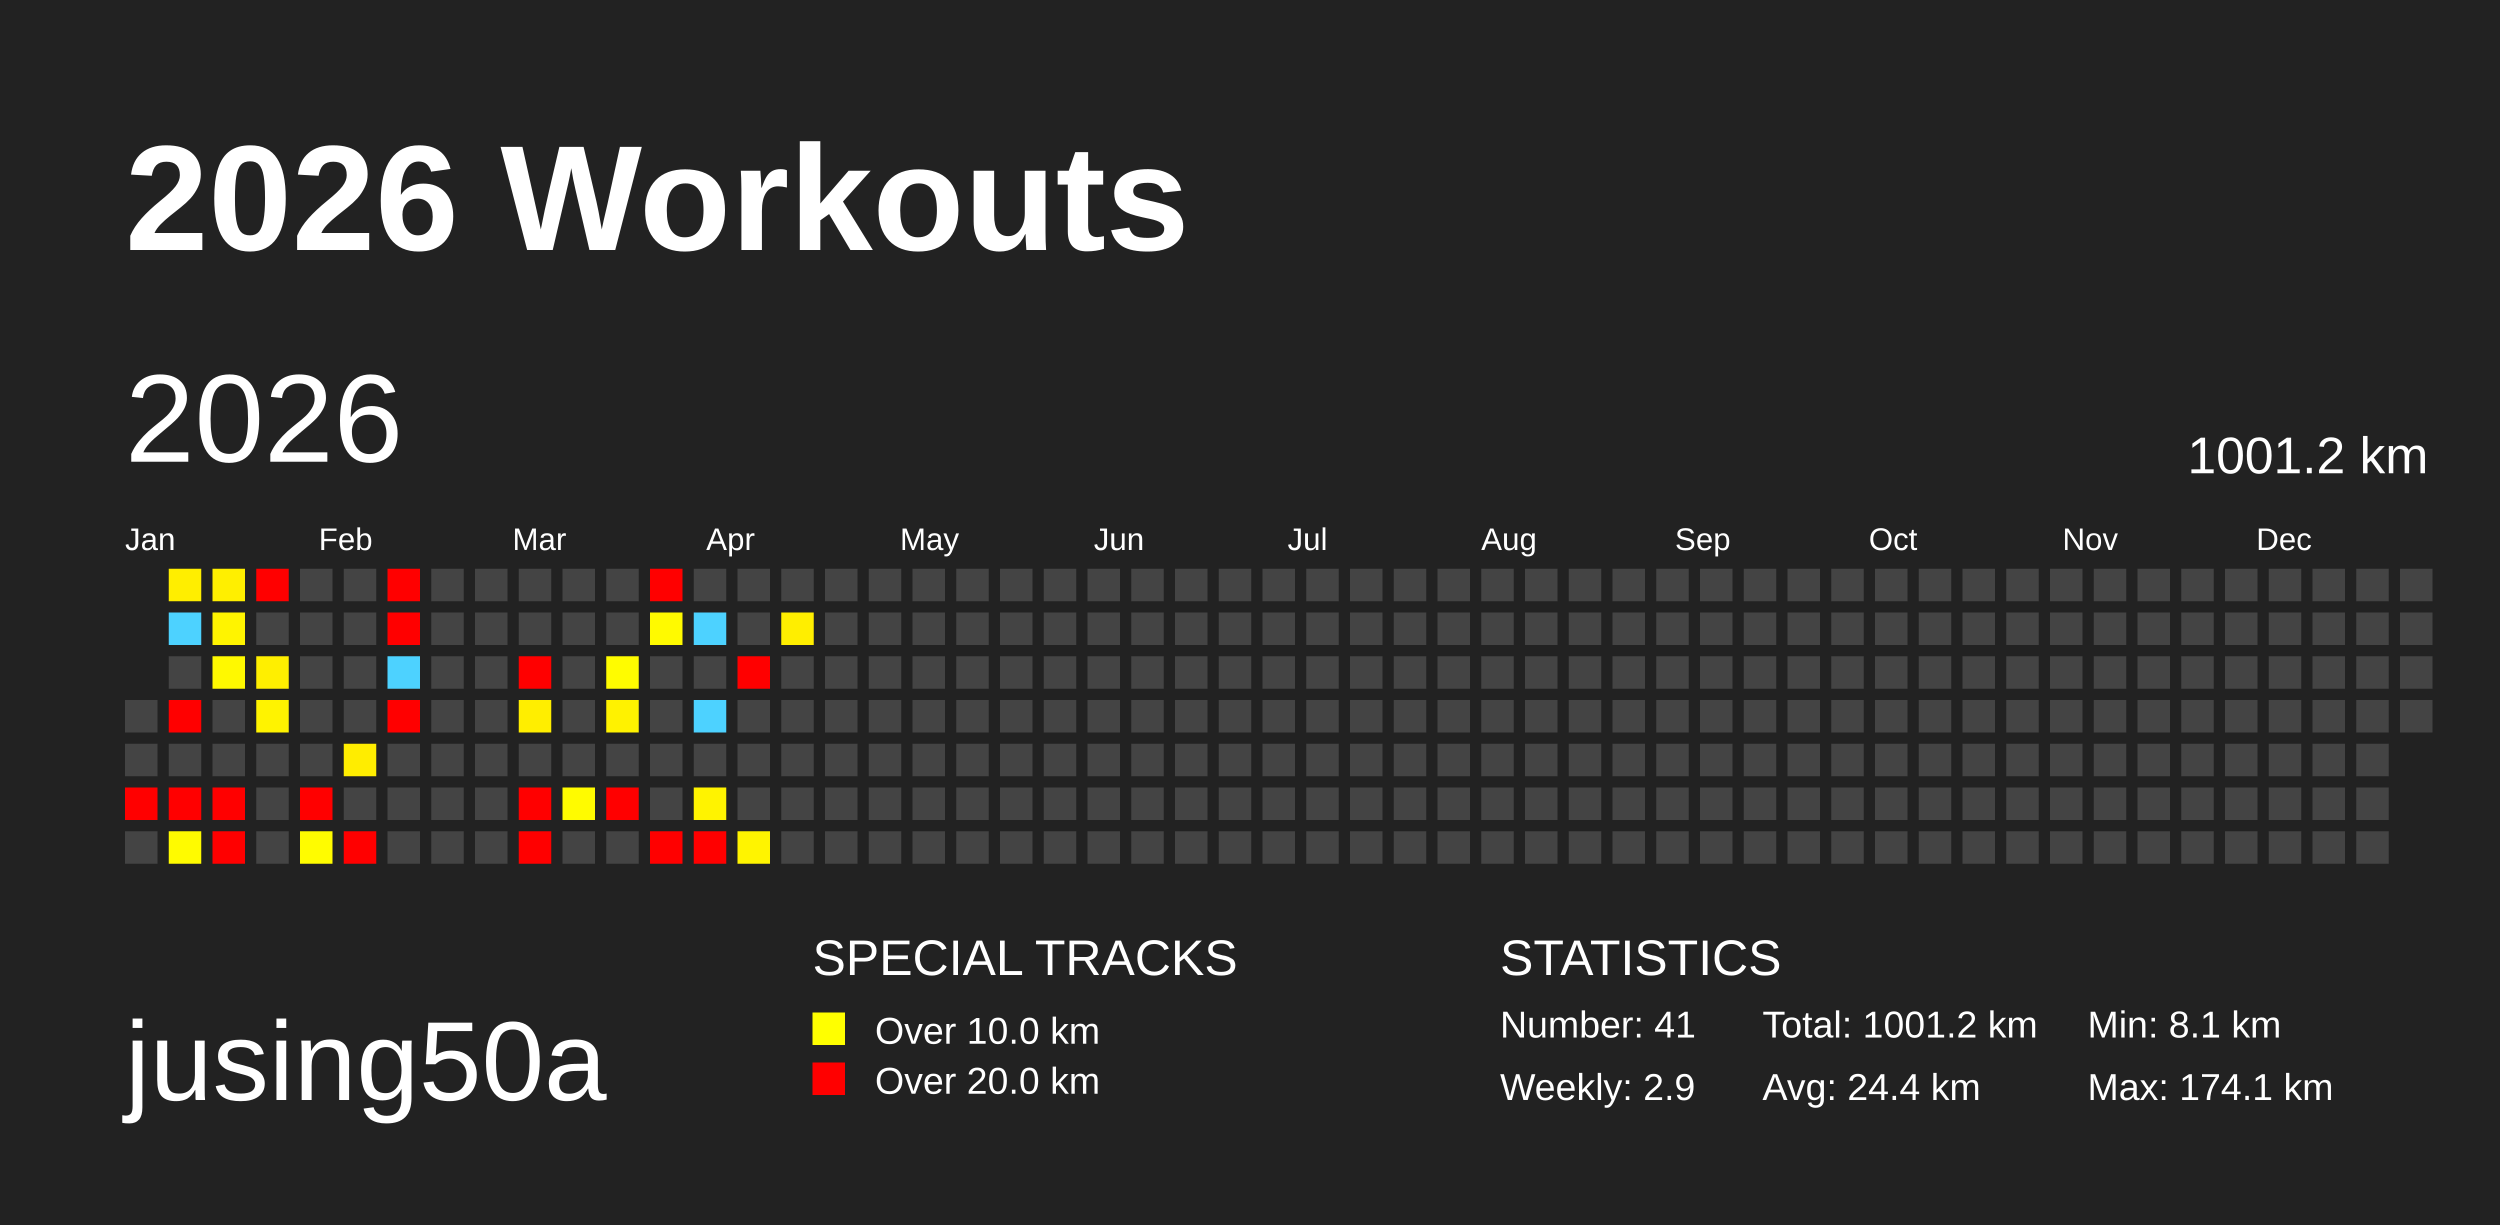
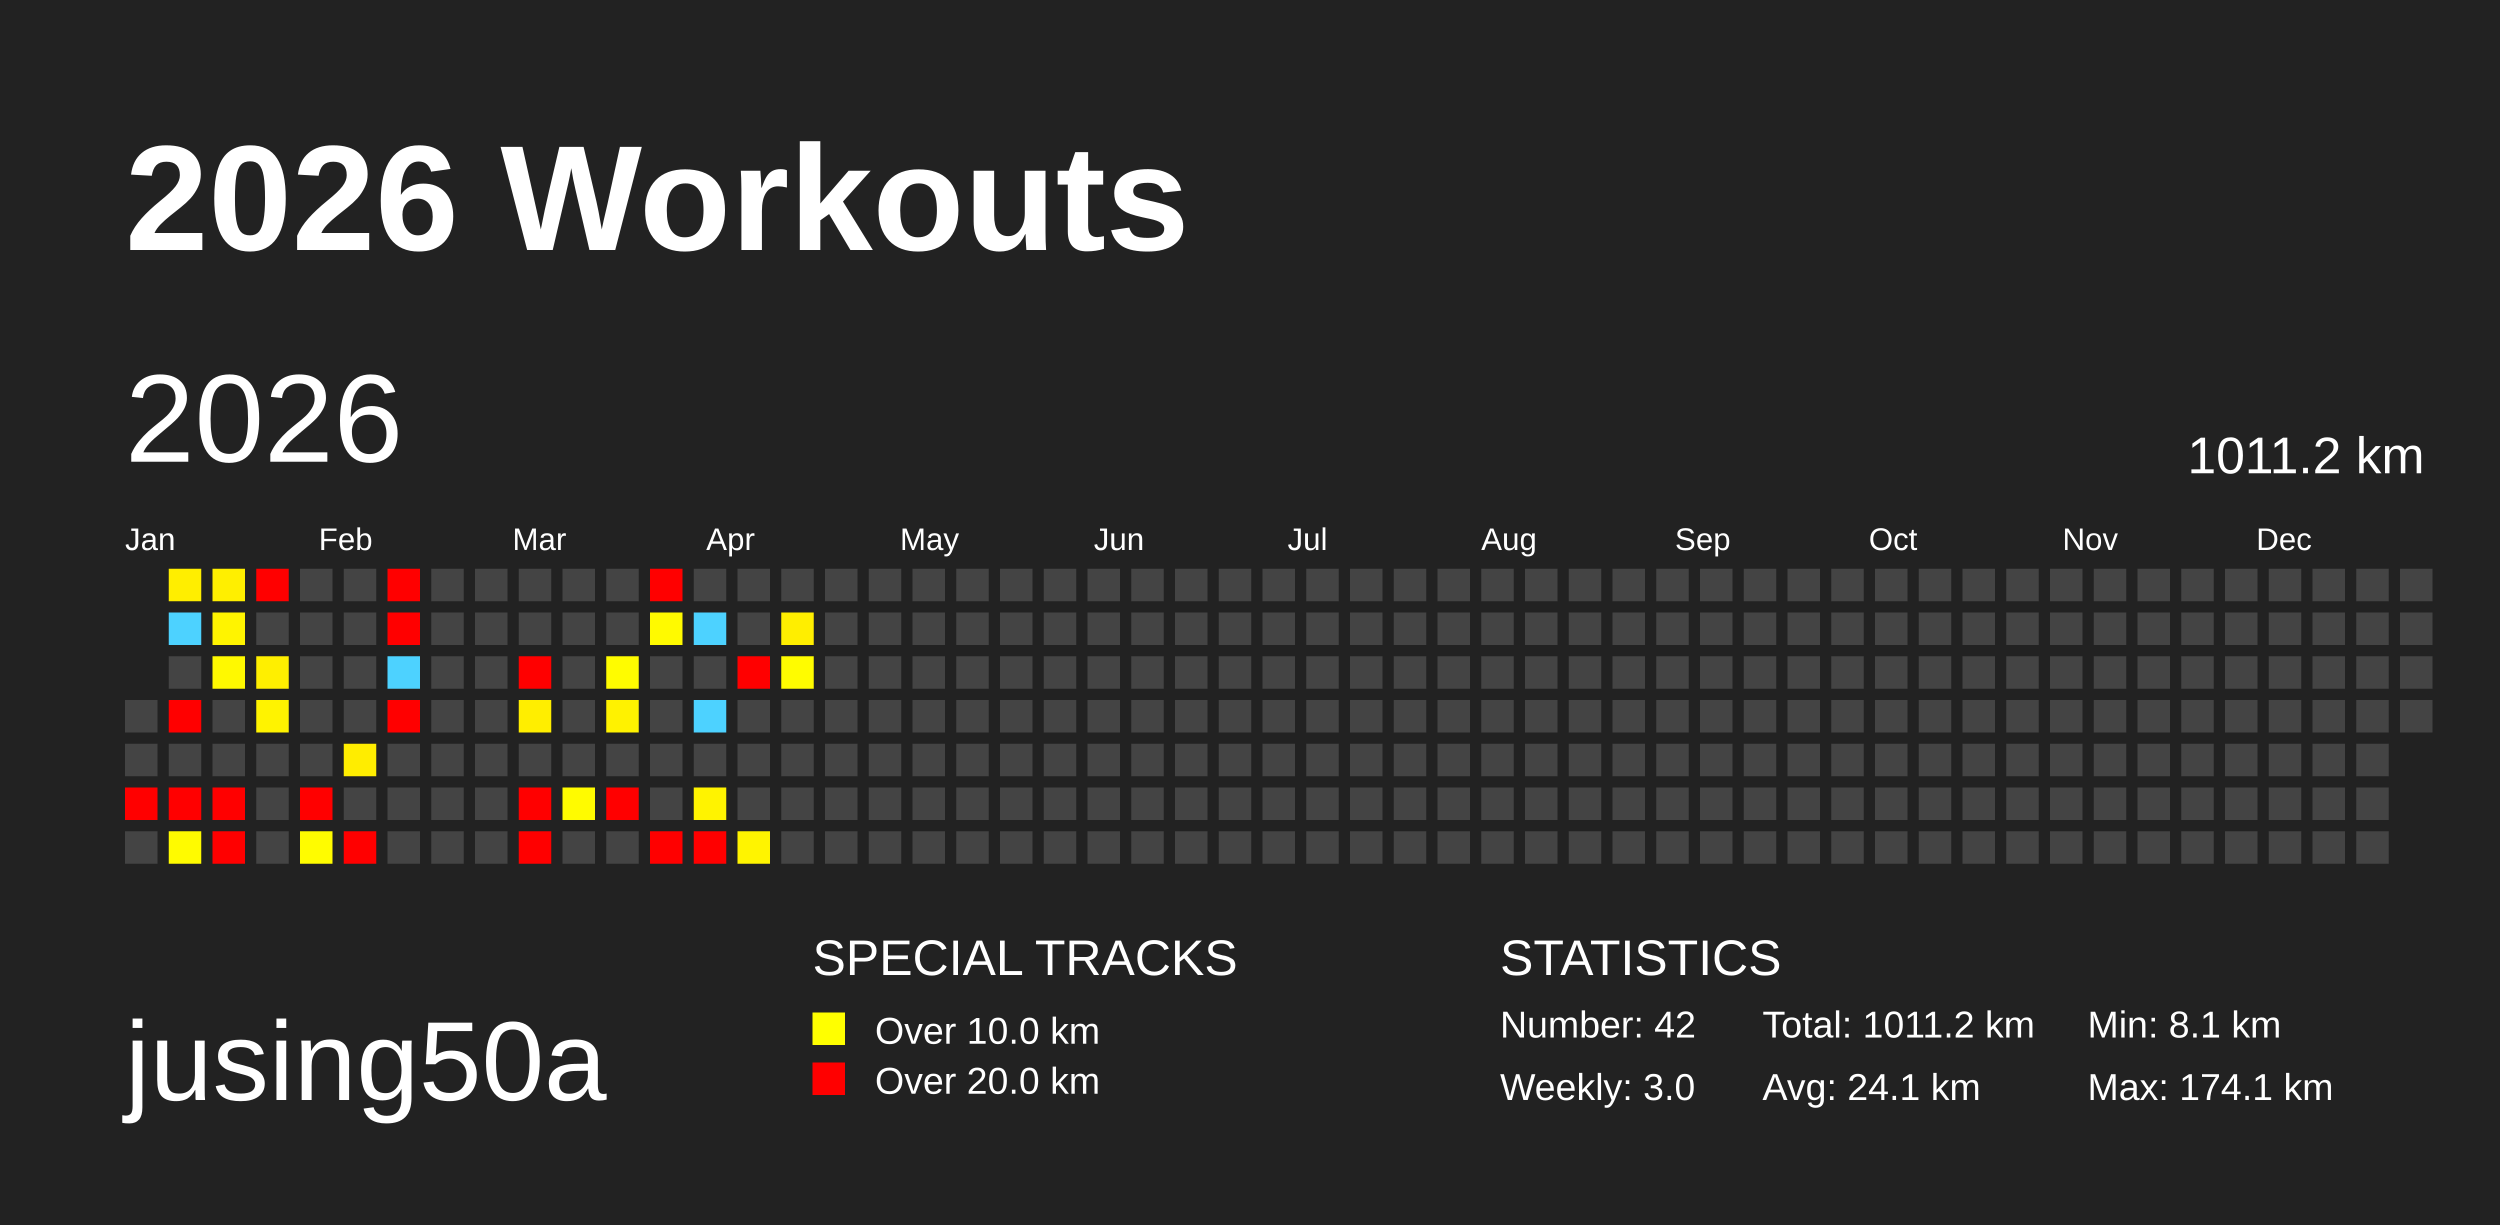
<svg xmlns="http://www.w3.org/2000/svg" baseProfile="full" height="98mm" version="1.1" viewBox="0,0,200,98" width="200mm">
  <defs />
  <rect fill="#222222" height="98" width="200" x="0" y="0" />
  <text fill="#FFFFFF" style="font-size:12px; font-family:Arial; font-weight:bold;" x="10" y="20">2026 Workouts</text>
  <text fill="#FFFFFF" style="font-size:9px; font-family:Arial" x="10" y="88">jusing50a</text>
  <text fill="#FFFFFF" style="font-size:4px; font-family:Arial" x="65" y="78">SPECIAL TRACKS</text>
  <rect fill="yellow" height="2.6" width="2.6" x="65" y="81" />
  <text fill="#FFFFFF" style="font-size:3px; font-family:Arial" x="70" y="83.5">Over 10.0 km</text>
  <rect fill="red" height="2.6" width="2.6" x="65" y="85" />
  <text fill="#FFFFFF" style="font-size:3px; font-family:Arial" x="70" y="87.5">Over 20.0 km</text>
  <text fill="#FFFFFF" style="font-size:4px; font-family:Arial" x="120" y="78">STATISTICS</text>
-   <text fill="#FFFFFF" style="font-size:3px; font-family:Arial" x="120" y="83">Number: 41</text>
-   <text fill="#FFFFFF" style="font-size:3px; font-family:Arial" x="120" y="88">Weekly: 2.9</text>
-   <text fill="#FFFFFF" style="font-size:3px; font-family:Arial" x="141" y="83">Total: 1001.2 km</text>
-   <text fill="#FFFFFF" style="font-size:3px; font-family:Arial" x="141" y="88">Avg: 24.4 km</text>
+   <text fill="#FFFFFF" style="font-size:3px; font-family:Arial" x="120" y="83">Number: 42</text>
+   <text fill="#FFFFFF" style="font-size:3px; font-family:Arial" x="120" y="88">Weekly: 3.0</text>
+   <text fill="#FFFFFF" style="font-size:3px; font-family:Arial" x="141" y="83">Total: 1011.2 km</text>
+   <text fill="#FFFFFF" style="font-size:3px; font-family:Arial" x="141" y="88">Avg: 24.1 km</text>
  <text fill="#FFFFFF" style="font-size:3px; font-family:Arial" x="167" y="83">Min: 8.1 km</text>
  <text fill="#FFFFFF" style="font-size:3px; font-family:Arial" x="167" y="88">Max: 174.1 km</text>
  <text dominant-baseline="hanging" fill="#FFFFFF" style="font-size:10.0px; font-family:Arial;" x="10" y="30">2026</text>
-   <text dominant-baseline="hanging" fill="#FFFFFF" style="font-size:4.125px; font-family:Arial;" x="175" y="35">1001.2 km</text>
+   <text dominant-baseline="hanging" fill="#FFFFFF" style="font-size:4.125px; font-family:Arial;" x="175" y="35">1011.2 km</text>
  <text fill="#FFFFFF" style="font-size:2.5px; font-family:Arial" x="10.0" y="44">Jan</text>
  <text fill="#FFFFFF" style="font-size:2.5px; font-family:Arial" x="25.5" y="44">Feb</text>
  <text fill="#FFFFFF" style="font-size:2.5px; font-family:Arial" x="41.0" y="44">Mar</text>
  <text fill="#FFFFFF" style="font-size:2.5px; font-family:Arial" x="56.5" y="44">Apr</text>
  <text fill="#FFFFFF" style="font-size:2.5px; font-family:Arial" x="72.0" y="44">May</text>
  <text fill="#FFFFFF" style="font-size:2.5px; font-family:Arial" x="87.5" y="44">Jun</text>
  <text fill="#FFFFFF" style="font-size:2.5px; font-family:Arial" x="103.0" y="44">Jul</text>
  <text fill="#FFFFFF" style="font-size:2.5px; font-family:Arial" x="118.5" y="44">Aug</text>
  <text fill="#FFFFFF" style="font-size:2.5px; font-family:Arial" x="134.0" y="44">Sep</text>
  <text fill="#FFFFFF" style="font-size:2.5px; font-family:Arial" x="149.5" y="44">Oct</text>
  <text fill="#FFFFFF" style="font-size:2.5px; font-family:Arial" x="165.0" y="44">Nov</text>
  <text fill="#FFFFFF" style="font-size:2.5px; font-family:Arial" x="180.5" y="44">Dec</text>
  <rect fill="#444444" height="2.6" width="2.6" x="10.0" y="56.0" />
  <rect fill="#444444" height="2.6" width="2.6" x="10.0" y="59.5" />
  <rect fill="red" height="2.6" width="2.6" x="10.0" y="63.0" />
  <rect fill="#444444" height="2.6" width="2.6" x="10.0" y="66.5" />
  <rect fill="#ffee00" height="2.6" width="2.6" x="13.5" y="45.5" />
  <rect fill="#4dd2ff" height="2.6" width="2.6" x="13.5" y="49.0" />
  <rect fill="#444444" height="2.6" width="2.6" x="13.5" y="52.5" />
  <rect fill="red" height="2.6" width="2.6" x="13.5" y="56.0" />
  <rect fill="#444444" height="2.6" width="2.6" x="13.5" y="59.5" />
  <rect fill="red" height="2.6" width="2.6" x="13.5" y="63.0" />
  <rect fill="#fffb00" height="2.6" width="2.6" x="13.5" y="66.5" />
  <rect fill="#ffef00" height="2.6" width="2.6" x="17.0" y="45.5" />
  <rect fill="#fff400" height="2.6" width="2.6" x="17.0" y="49.0" />
  <rect fill="#fff900" height="2.6" width="2.6" x="17.0" y="52.5" />
  <rect fill="#444444" height="2.6" width="2.6" x="17.0" y="56.0" />
  <rect fill="#444444" height="2.6" width="2.6" x="17.0" y="59.5" />
  <rect fill="red" height="2.6" width="2.6" x="17.0" y="63.0" />
  <rect fill="red" height="2.6" width="2.6" x="17.0" y="66.5" />
  <rect fill="red" height="2.6" width="2.6" x="20.5" y="45.5" />
  <rect fill="#444444" height="2.6" width="2.6" x="20.5" y="49.0" />
  <rect fill="#ffef00" height="2.6" width="2.6" x="20.5" y="52.5" />
  <rect fill="#fff300" height="2.6" width="2.6" x="20.5" y="56.0" />
  <rect fill="#444444" height="2.6" width="2.6" x="20.5" y="59.5" />
  <rect fill="#444444" height="2.6" width="2.6" x="20.5" y="63.0" />
  <rect fill="#444444" height="2.6" width="2.6" x="20.5" y="66.5" />
  <rect fill="#444444" height="2.6" width="2.6" x="24.0" y="45.5" />
  <rect fill="#444444" height="2.6" width="2.6" x="24.0" y="49.0" />
  <rect fill="#444444" height="2.6" width="2.6" x="24.0" y="52.5" />
  <rect fill="#444444" height="2.6" width="2.6" x="24.0" y="56.0" />
  <rect fill="#444444" height="2.6" width="2.6" x="24.0" y="59.5" />
  <rect fill="red" height="2.6" width="2.6" x="24.0" y="63.0" />
  <rect fill="#fffc00" height="2.6" width="2.6" x="24.0" y="66.5" />
  <rect fill="#444444" height="2.6" width="2.6" x="27.5" y="45.5" />
  <rect fill="#444444" height="2.6" width="2.6" x="27.5" y="49.0" />
  <rect fill="#444444" height="2.6" width="2.6" x="27.5" y="52.5" />
  <rect fill="#444444" height="2.6" width="2.6" x="27.5" y="56.0" />
  <rect fill="#ffed00" height="2.6" width="2.6" x="27.5" y="59.5" />
  <rect fill="#444444" height="2.6" width="2.6" x="27.5" y="63.0" />
  <rect fill="red" height="2.6" width="2.6" x="27.5" y="66.5" />
  <rect fill="red" height="2.6" width="2.6" x="31.0" y="45.5" />
  <rect fill="red" height="2.6" width="2.6" x="31.0" y="49.0" />
  <rect fill="#4dd2ff" height="2.6" width="2.6" x="31.0" y="52.5" />
  <rect fill="red" height="2.6" width="2.6" x="31.0" y="56.0" />
  <rect fill="#444444" height="2.6" width="2.6" x="31.0" y="59.5" />
  <rect fill="#444444" height="2.6" width="2.6" x="31.0" y="63.0" />
  <rect fill="#444444" height="2.6" width="2.6" x="31.0" y="66.5" />
  <rect fill="#444444" height="2.6" width="2.6" x="34.5" y="45.5" />
  <rect fill="#444444" height="2.6" width="2.6" x="34.5" y="49.0" />
  <rect fill="#444444" height="2.6" width="2.6" x="34.5" y="52.5" />
  <rect fill="#444444" height="2.6" width="2.6" x="34.5" y="56.0" />
  <rect fill="#444444" height="2.6" width="2.6" x="34.5" y="59.5" />
  <rect fill="#444444" height="2.6" width="2.6" x="34.5" y="63.0" />
  <rect fill="#444444" height="2.6" width="2.6" x="34.5" y="66.5" />
  <rect fill="#444444" height="2.6" width="2.6" x="38.0" y="45.5" />
  <rect fill="#444444" height="2.6" width="2.6" x="38.0" y="49.0" />
  <rect fill="#444444" height="2.6" width="2.6" x="38.0" y="52.5" />
  <rect fill="#444444" height="2.6" width="2.6" x="38.0" y="56.0" />
  <rect fill="#444444" height="2.6" width="2.6" x="38.0" y="59.5" />
  <rect fill="#444444" height="2.6" width="2.6" x="38.0" y="63.0" />
  <rect fill="#444444" height="2.6" width="2.6" x="38.0" y="66.5" />
  <rect fill="#444444" height="2.6" width="2.6" x="41.5" y="45.5" />
  <rect fill="#444444" height="2.6" width="2.6" x="41.5" y="49.0" />
  <rect fill="red" height="2.6" width="2.6" x="41.5" y="52.5" />
  <rect fill="#ffee00" height="2.6" width="2.6" x="41.5" y="56.0" />
  <rect fill="#444444" height="2.6" width="2.6" x="41.5" y="59.5" />
  <rect fill="red" height="2.6" width="2.6" x="41.5" y="63.0" />
  <rect fill="red" height="2.6" width="2.6" x="41.5" y="66.5" />
  <rect fill="#444444" height="2.6" width="2.6" x="45.0" y="45.5" />
  <rect fill="#444444" height="2.6" width="2.6" x="45.0" y="49.0" />
  <rect fill="#444444" height="2.6" width="2.6" x="45.0" y="52.5" />
  <rect fill="#444444" height="2.6" width="2.6" x="45.0" y="56.0" />
  <rect fill="#444444" height="2.6" width="2.6" x="45.0" y="59.5" />
  <rect fill="#fffb00" height="2.6" width="2.6" x="45.0" y="63.0" />
  <rect fill="#444444" height="2.6" width="2.6" x="45.0" y="66.5" />
  <rect fill="#444444" height="2.6" width="2.6" x="48.5" y="45.5" />
  <rect fill="#444444" height="2.6" width="2.6" x="48.5" y="49.0" />
  <rect fill="#fffc00" height="2.6" width="2.6" x="48.5" y="52.5" />
  <rect fill="#fff200" height="2.6" width="2.6" x="48.5" y="56.0" />
  <rect fill="#444444" height="2.6" width="2.6" x="48.5" y="59.5" />
  <rect fill="red" height="2.6" width="2.6" x="48.5" y="63.0" />
  <rect fill="#444444" height="2.6" width="2.6" x="48.5" y="66.5" />
  <rect fill="red" height="2.6" width="2.6" x="52.0" y="45.5" />
  <rect fill="#fffa00" height="2.6" width="2.6" x="52.0" y="49.0" />
  <rect fill="#444444" height="2.6" width="2.6" x="52.0" y="52.5" />
  <rect fill="#444444" height="2.6" width="2.6" x="52.0" y="56.0" />
  <rect fill="#444444" height="2.6" width="2.6" x="52.0" y="59.5" />
  <rect fill="#444444" height="2.6" width="2.6" x="52.0" y="63.0" />
  <rect fill="red" height="2.6" width="2.6" x="52.0" y="66.5" />
  <rect fill="#444444" height="2.6" width="2.6" x="55.5" y="45.5" />
  <rect fill="#4dd2ff" height="2.6" width="2.6" x="55.5" y="49.0" />
  <rect fill="#444444" height="2.6" width="2.6" x="55.5" y="52.5" />
  <rect fill="#4dd2ff" height="2.6" width="2.6" x="55.5" y="56.0" />
  <rect fill="#444444" height="2.6" width="2.6" x="55.5" y="59.5" />
  <rect fill="#fff300" height="2.6" width="2.6" x="55.5" y="63.0" />
  <rect fill="red" height="2.6" width="2.6" x="55.5" y="66.5" />
  <rect fill="#444444" height="2.6" width="2.6" x="59.0" y="45.5" />
  <rect fill="#444444" height="2.6" width="2.6" x="59.0" y="49.0" />
  <rect fill="red" height="2.6" width="2.6" x="59.0" y="52.5" />
  <rect fill="#444444" height="2.6" width="2.6" x="59.0" y="56.0" />
  <rect fill="#444444" height="2.6" width="2.6" x="59.0" y="59.5" />
  <rect fill="#444444" height="2.6" width="2.6" x="59.0" y="63.0" />
  <rect fill="#fff400" height="2.6" width="2.6" x="59.0" y="66.5" />
  <rect fill="#444444" height="2.6" width="2.6" x="62.5" y="45.5" />
  <rect fill="#ffee00" height="2.6" width="2.6" x="62.5" y="49.0" />
-   <rect fill="#444444" height="2.6" width="2.6" x="62.5" y="52.5" />
+   <rect fill="#fffc00" height="2.6" width="2.6" x="62.5" y="52.5" />
  <rect fill="#444444" height="2.6" width="2.6" x="62.5" y="56.0" />
  <rect fill="#444444" height="2.6" width="2.6" x="62.5" y="59.5" />
  <rect fill="#444444" height="2.6" width="2.6" x="62.5" y="63.0" />
  <rect fill="#444444" height="2.6" width="2.6" x="62.5" y="66.5" />
  <rect fill="#444444" height="2.6" width="2.6" x="66.0" y="45.5" />
  <rect fill="#444444" height="2.6" width="2.6" x="66.0" y="49.0" />
  <rect fill="#444444" height="2.6" width="2.6" x="66.0" y="52.5" />
  <rect fill="#444444" height="2.6" width="2.6" x="66.0" y="56.0" />
  <rect fill="#444444" height="2.6" width="2.6" x="66.0" y="59.5" />
  <rect fill="#444444" height="2.6" width="2.6" x="66.0" y="63.0" />
  <rect fill="#444444" height="2.6" width="2.6" x="66.0" y="66.5" />
  <rect fill="#444444" height="2.6" width="2.6" x="69.5" y="45.5" />
  <rect fill="#444444" height="2.6" width="2.6" x="69.5" y="49.0" />
  <rect fill="#444444" height="2.6" width="2.6" x="69.5" y="52.5" />
  <rect fill="#444444" height="2.6" width="2.6" x="69.5" y="56.0" />
  <rect fill="#444444" height="2.6" width="2.6" x="69.5" y="59.5" />
  <rect fill="#444444" height="2.6" width="2.6" x="69.5" y="63.0" />
  <rect fill="#444444" height="2.6" width="2.6" x="69.5" y="66.5" />
  <rect fill="#444444" height="2.6" width="2.6" x="73.0" y="45.5" />
  <rect fill="#444444" height="2.6" width="2.6" x="73.0" y="49.0" />
  <rect fill="#444444" height="2.6" width="2.6" x="73.0" y="52.5" />
  <rect fill="#444444" height="2.6" width="2.6" x="73.0" y="56.0" />
  <rect fill="#444444" height="2.6" width="2.6" x="73.0" y="59.5" />
  <rect fill="#444444" height="2.6" width="2.6" x="73.0" y="63.0" />
  <rect fill="#444444" height="2.6" width="2.6" x="73.0" y="66.5" />
  <rect fill="#444444" height="2.6" width="2.6" x="76.5" y="45.5" />
  <rect fill="#444444" height="2.6" width="2.6" x="76.5" y="49.0" />
  <rect fill="#444444" height="2.6" width="2.6" x="76.5" y="52.5" />
  <rect fill="#444444" height="2.6" width="2.6" x="76.5" y="56.0" />
  <rect fill="#444444" height="2.6" width="2.6" x="76.5" y="59.5" />
  <rect fill="#444444" height="2.6" width="2.6" x="76.5" y="63.0" />
  <rect fill="#444444" height="2.6" width="2.6" x="76.5" y="66.5" />
  <rect fill="#444444" height="2.6" width="2.6" x="80.0" y="45.5" />
  <rect fill="#444444" height="2.6" width="2.6" x="80.0" y="49.0" />
  <rect fill="#444444" height="2.6" width="2.6" x="80.0" y="52.5" />
  <rect fill="#444444" height="2.6" width="2.6" x="80.0" y="56.0" />
  <rect fill="#444444" height="2.6" width="2.6" x="80.0" y="59.5" />
  <rect fill="#444444" height="2.6" width="2.6" x="80.0" y="63.0" />
  <rect fill="#444444" height="2.6" width="2.6" x="80.0" y="66.5" />
  <rect fill="#444444" height="2.6" width="2.6" x="83.5" y="45.5" />
  <rect fill="#444444" height="2.6" width="2.6" x="83.5" y="49.0" />
  <rect fill="#444444" height="2.6" width="2.6" x="83.5" y="52.5" />
  <rect fill="#444444" height="2.6" width="2.6" x="83.5" y="56.0" />
  <rect fill="#444444" height="2.6" width="2.6" x="83.5" y="59.5" />
  <rect fill="#444444" height="2.6" width="2.6" x="83.5" y="63.0" />
  <rect fill="#444444" height="2.6" width="2.6" x="83.5" y="66.5" />
  <rect fill="#444444" height="2.6" width="2.6" x="87.0" y="45.5" />
  <rect fill="#444444" height="2.6" width="2.6" x="87.0" y="49.0" />
  <rect fill="#444444" height="2.6" width="2.6" x="87.0" y="52.5" />
  <rect fill="#444444" height="2.6" width="2.6" x="87.0" y="56.0" />
  <rect fill="#444444" height="2.6" width="2.6" x="87.0" y="59.5" />
  <rect fill="#444444" height="2.6" width="2.6" x="87.0" y="63.0" />
  <rect fill="#444444" height="2.6" width="2.6" x="87.0" y="66.5" />
  <rect fill="#444444" height="2.6" width="2.6" x="90.5" y="45.5" />
  <rect fill="#444444" height="2.6" width="2.6" x="90.5" y="49.0" />
  <rect fill="#444444" height="2.6" width="2.6" x="90.5" y="52.5" />
  <rect fill="#444444" height="2.6" width="2.6" x="90.5" y="56.0" />
  <rect fill="#444444" height="2.6" width="2.6" x="90.5" y="59.5" />
  <rect fill="#444444" height="2.6" width="2.6" x="90.5" y="63.0" />
  <rect fill="#444444" height="2.6" width="2.6" x="90.5" y="66.5" />
  <rect fill="#444444" height="2.6" width="2.6" x="94.0" y="45.5" />
  <rect fill="#444444" height="2.6" width="2.6" x="94.0" y="49.0" />
  <rect fill="#444444" height="2.6" width="2.6" x="94.0" y="52.5" />
  <rect fill="#444444" height="2.6" width="2.6" x="94.0" y="56.0" />
  <rect fill="#444444" height="2.6" width="2.6" x="94.0" y="59.5" />
  <rect fill="#444444" height="2.6" width="2.6" x="94.0" y="63.0" />
  <rect fill="#444444" height="2.6" width="2.6" x="94.0" y="66.5" />
  <rect fill="#444444" height="2.6" width="2.6" x="97.5" y="45.5" />
  <rect fill="#444444" height="2.6" width="2.6" x="97.5" y="49.0" />
  <rect fill="#444444" height="2.6" width="2.6" x="97.5" y="52.5" />
  <rect fill="#444444" height="2.6" width="2.6" x="97.5" y="56.0" />
  <rect fill="#444444" height="2.6" width="2.6" x="97.5" y="59.5" />
  <rect fill="#444444" height="2.6" width="2.6" x="97.5" y="63.0" />
  <rect fill="#444444" height="2.6" width="2.6" x="97.5" y="66.5" />
  <rect fill="#444444" height="2.6" width="2.6" x="101.0" y="45.5" />
  <rect fill="#444444" height="2.6" width="2.6" x="101.0" y="49.0" />
  <rect fill="#444444" height="2.6" width="2.6" x="101.0" y="52.5" />
  <rect fill="#444444" height="2.6" width="2.6" x="101.0" y="56.0" />
  <rect fill="#444444" height="2.6" width="2.6" x="101.0" y="59.5" />
  <rect fill="#444444" height="2.6" width="2.6" x="101.0" y="63.0" />
  <rect fill="#444444" height="2.6" width="2.6" x="101.0" y="66.5" />
  <rect fill="#444444" height="2.6" width="2.6" x="104.5" y="45.5" />
  <rect fill="#444444" height="2.6" width="2.6" x="104.5" y="49.0" />
  <rect fill="#444444" height="2.6" width="2.6" x="104.5" y="52.5" />
  <rect fill="#444444" height="2.6" width="2.6" x="104.5" y="56.0" />
  <rect fill="#444444" height="2.6" width="2.6" x="104.5" y="59.5" />
  <rect fill="#444444" height="2.6" width="2.6" x="104.5" y="63.0" />
  <rect fill="#444444" height="2.6" width="2.6" x="104.5" y="66.5" />
  <rect fill="#444444" height="2.6" width="2.6" x="108.0" y="45.5" />
  <rect fill="#444444" height="2.6" width="2.6" x="108.0" y="49.0" />
  <rect fill="#444444" height="2.6" width="2.6" x="108.0" y="52.5" />
  <rect fill="#444444" height="2.6" width="2.6" x="108.0" y="56.0" />
  <rect fill="#444444" height="2.6" width="2.6" x="108.0" y="59.5" />
  <rect fill="#444444" height="2.6" width="2.6" x="108.0" y="63.0" />
  <rect fill="#444444" height="2.6" width="2.6" x="108.0" y="66.5" />
  <rect fill="#444444" height="2.6" width="2.6" x="111.5" y="45.5" />
  <rect fill="#444444" height="2.6" width="2.6" x="111.5" y="49.0" />
  <rect fill="#444444" height="2.6" width="2.6" x="111.5" y="52.5" />
  <rect fill="#444444" height="2.6" width="2.6" x="111.5" y="56.0" />
  <rect fill="#444444" height="2.6" width="2.6" x="111.5" y="59.5" />
  <rect fill="#444444" height="2.6" width="2.6" x="111.5" y="63.0" />
  <rect fill="#444444" height="2.6" width="2.6" x="111.5" y="66.5" />
  <rect fill="#444444" height="2.6" width="2.6" x="115.0" y="45.5" />
  <rect fill="#444444" height="2.6" width="2.6" x="115.0" y="49.0" />
  <rect fill="#444444" height="2.6" width="2.6" x="115.0" y="52.5" />
  <rect fill="#444444" height="2.6" width="2.6" x="115.0" y="56.0" />
  <rect fill="#444444" height="2.6" width="2.6" x="115.0" y="59.5" />
  <rect fill="#444444" height="2.6" width="2.6" x="115.0" y="63.0" />
  <rect fill="#444444" height="2.6" width="2.6" x="115.0" y="66.5" />
  <rect fill="#444444" height="2.6" width="2.6" x="118.5" y="45.5" />
  <rect fill="#444444" height="2.6" width="2.6" x="118.5" y="49.0" />
  <rect fill="#444444" height="2.6" width="2.6" x="118.5" y="52.5" />
  <rect fill="#444444" height="2.6" width="2.6" x="118.5" y="56.0" />
  <rect fill="#444444" height="2.6" width="2.6" x="118.5" y="59.5" />
  <rect fill="#444444" height="2.6" width="2.6" x="118.5" y="63.0" />
  <rect fill="#444444" height="2.6" width="2.6" x="118.5" y="66.5" />
  <rect fill="#444444" height="2.6" width="2.6" x="122.0" y="45.5" />
  <rect fill="#444444" height="2.6" width="2.6" x="122.0" y="49.0" />
  <rect fill="#444444" height="2.6" width="2.6" x="122.0" y="52.5" />
  <rect fill="#444444" height="2.6" width="2.6" x="122.0" y="56.0" />
  <rect fill="#444444" height="2.6" width="2.6" x="122.0" y="59.5" />
  <rect fill="#444444" height="2.6" width="2.6" x="122.0" y="63.0" />
  <rect fill="#444444" height="2.6" width="2.6" x="122.0" y="66.5" />
  <rect fill="#444444" height="2.6" width="2.6" x="125.5" y="45.5" />
  <rect fill="#444444" height="2.6" width="2.6" x="125.5" y="49.0" />
  <rect fill="#444444" height="2.6" width="2.6" x="125.5" y="52.5" />
  <rect fill="#444444" height="2.6" width="2.6" x="125.5" y="56.0" />
  <rect fill="#444444" height="2.6" width="2.6" x="125.5" y="59.5" />
  <rect fill="#444444" height="2.6" width="2.6" x="125.5" y="63.0" />
  <rect fill="#444444" height="2.6" width="2.6" x="125.5" y="66.5" />
  <rect fill="#444444" height="2.6" width="2.6" x="129.0" y="45.5" />
  <rect fill="#444444" height="2.6" width="2.6" x="129.0" y="49.0" />
  <rect fill="#444444" height="2.6" width="2.6" x="129.0" y="52.5" />
  <rect fill="#444444" height="2.6" width="2.6" x="129.0" y="56.0" />
  <rect fill="#444444" height="2.6" width="2.6" x="129.0" y="59.5" />
  <rect fill="#444444" height="2.6" width="2.6" x="129.0" y="63.0" />
  <rect fill="#444444" height="2.6" width="2.6" x="129.0" y="66.5" />
  <rect fill="#444444" height="2.6" width="2.6" x="132.5" y="45.5" />
  <rect fill="#444444" height="2.6" width="2.6" x="132.5" y="49.0" />
  <rect fill="#444444" height="2.6" width="2.6" x="132.5" y="52.5" />
  <rect fill="#444444" height="2.6" width="2.6" x="132.5" y="56.0" />
  <rect fill="#444444" height="2.6" width="2.6" x="132.5" y="59.5" />
  <rect fill="#444444" height="2.6" width="2.6" x="132.5" y="63.0" />
  <rect fill="#444444" height="2.6" width="2.6" x="132.5" y="66.5" />
  <rect fill="#444444" height="2.6" width="2.6" x="136.0" y="45.5" />
  <rect fill="#444444" height="2.6" width="2.6" x="136.0" y="49.0" />
  <rect fill="#444444" height="2.6" width="2.6" x="136.0" y="52.5" />
  <rect fill="#444444" height="2.6" width="2.6" x="136.0" y="56.0" />
  <rect fill="#444444" height="2.6" width="2.6" x="136.0" y="59.5" />
  <rect fill="#444444" height="2.6" width="2.6" x="136.0" y="63.0" />
  <rect fill="#444444" height="2.6" width="2.6" x="136.0" y="66.5" />
  <rect fill="#444444" height="2.6" width="2.6" x="139.5" y="45.5" />
  <rect fill="#444444" height="2.6" width="2.6" x="139.5" y="49.0" />
  <rect fill="#444444" height="2.6" width="2.6" x="139.5" y="52.5" />
  <rect fill="#444444" height="2.6" width="2.6" x="139.5" y="56.0" />
  <rect fill="#444444" height="2.6" width="2.6" x="139.5" y="59.5" />
  <rect fill="#444444" height="2.6" width="2.6" x="139.5" y="63.0" />
  <rect fill="#444444" height="2.6" width="2.6" x="139.5" y="66.5" />
  <rect fill="#444444" height="2.6" width="2.6" x="143.0" y="45.5" />
  <rect fill="#444444" height="2.6" width="2.6" x="143.0" y="49.0" />
  <rect fill="#444444" height="2.6" width="2.6" x="143.0" y="52.5" />
  <rect fill="#444444" height="2.6" width="2.6" x="143.0" y="56.0" />
  <rect fill="#444444" height="2.6" width="2.6" x="143.0" y="59.5" />
  <rect fill="#444444" height="2.6" width="2.6" x="143.0" y="63.0" />
  <rect fill="#444444" height="2.6" width="2.6" x="143.0" y="66.5" />
  <rect fill="#444444" height="2.6" width="2.6" x="146.5" y="45.5" />
  <rect fill="#444444" height="2.6" width="2.6" x="146.5" y="49.0" />
  <rect fill="#444444" height="2.6" width="2.6" x="146.5" y="52.5" />
  <rect fill="#444444" height="2.6" width="2.6" x="146.5" y="56.0" />
  <rect fill="#444444" height="2.6" width="2.6" x="146.5" y="59.5" />
  <rect fill="#444444" height="2.6" width="2.6" x="146.5" y="63.0" />
  <rect fill="#444444" height="2.6" width="2.6" x="146.5" y="66.5" />
  <rect fill="#444444" height="2.6" width="2.6" x="150.0" y="45.5" />
  <rect fill="#444444" height="2.6" width="2.6" x="150.0" y="49.0" />
  <rect fill="#444444" height="2.6" width="2.6" x="150.0" y="52.5" />
  <rect fill="#444444" height="2.6" width="2.6" x="150.0" y="56.0" />
  <rect fill="#444444" height="2.6" width="2.6" x="150.0" y="59.5" />
  <rect fill="#444444" height="2.6" width="2.6" x="150.0" y="63.0" />
  <rect fill="#444444" height="2.6" width="2.6" x="150.0" y="66.5" />
  <rect fill="#444444" height="2.6" width="2.6" x="153.5" y="45.5" />
  <rect fill="#444444" height="2.6" width="2.6" x="153.5" y="49.0" />
  <rect fill="#444444" height="2.6" width="2.6" x="153.5" y="52.5" />
  <rect fill="#444444" height="2.6" width="2.6" x="153.5" y="56.0" />
  <rect fill="#444444" height="2.6" width="2.6" x="153.5" y="59.5" />
  <rect fill="#444444" height="2.6" width="2.6" x="153.5" y="63.0" />
  <rect fill="#444444" height="2.6" width="2.6" x="153.5" y="66.5" />
  <rect fill="#444444" height="2.6" width="2.6" x="157.0" y="45.5" />
  <rect fill="#444444" height="2.6" width="2.6" x="157.0" y="49.0" />
  <rect fill="#444444" height="2.6" width="2.6" x="157.0" y="52.5" />
  <rect fill="#444444" height="2.6" width="2.6" x="157.0" y="56.0" />
  <rect fill="#444444" height="2.6" width="2.6" x="157.0" y="59.5" />
  <rect fill="#444444" height="2.6" width="2.6" x="157.0" y="63.0" />
  <rect fill="#444444" height="2.6" width="2.6" x="157.0" y="66.5" />
  <rect fill="#444444" height="2.6" width="2.6" x="160.5" y="45.5" />
  <rect fill="#444444" height="2.6" width="2.6" x="160.5" y="49.0" />
  <rect fill="#444444" height="2.6" width="2.6" x="160.5" y="52.5" />
  <rect fill="#444444" height="2.6" width="2.6" x="160.5" y="56.0" />
  <rect fill="#444444" height="2.6" width="2.6" x="160.5" y="59.5" />
  <rect fill="#444444" height="2.6" width="2.6" x="160.5" y="63.0" />
  <rect fill="#444444" height="2.6" width="2.6" x="160.5" y="66.5" />
  <rect fill="#444444" height="2.6" width="2.6" x="164.0" y="45.5" />
  <rect fill="#444444" height="2.6" width="2.6" x="164.0" y="49.0" />
  <rect fill="#444444" height="2.6" width="2.6" x="164.0" y="52.5" />
  <rect fill="#444444" height="2.6" width="2.6" x="164.0" y="56.0" />
  <rect fill="#444444" height="2.6" width="2.6" x="164.0" y="59.5" />
  <rect fill="#444444" height="2.6" width="2.6" x="164.0" y="63.0" />
  <rect fill="#444444" height="2.6" width="2.6" x="164.0" y="66.5" />
  <rect fill="#444444" height="2.6" width="2.6" x="167.5" y="45.5" />
  <rect fill="#444444" height="2.6" width="2.6" x="167.5" y="49.0" />
  <rect fill="#444444" height="2.6" width="2.6" x="167.5" y="52.5" />
  <rect fill="#444444" height="2.6" width="2.6" x="167.5" y="56.0" />
  <rect fill="#444444" height="2.6" width="2.6" x="167.5" y="59.5" />
  <rect fill="#444444" height="2.6" width="2.6" x="167.5" y="63.0" />
  <rect fill="#444444" height="2.6" width="2.6" x="167.5" y="66.5" />
  <rect fill="#444444" height="2.6" width="2.6" x="171.0" y="45.5" />
  <rect fill="#444444" height="2.6" width="2.6" x="171.0" y="49.0" />
  <rect fill="#444444" height="2.6" width="2.6" x="171.0" y="52.5" />
  <rect fill="#444444" height="2.6" width="2.6" x="171.0" y="56.0" />
  <rect fill="#444444" height="2.6" width="2.6" x="171.0" y="59.5" />
  <rect fill="#444444" height="2.6" width="2.6" x="171.0" y="63.0" />
  <rect fill="#444444" height="2.6" width="2.6" x="171.0" y="66.5" />
  <rect fill="#444444" height="2.6" width="2.6" x="174.5" y="45.5" />
  <rect fill="#444444" height="2.6" width="2.6" x="174.5" y="49.0" />
  <rect fill="#444444" height="2.6" width="2.6" x="174.5" y="52.5" />
  <rect fill="#444444" height="2.6" width="2.6" x="174.5" y="56.0" />
  <rect fill="#444444" height="2.6" width="2.6" x="174.5" y="59.5" />
  <rect fill="#444444" height="2.6" width="2.6" x="174.5" y="63.0" />
  <rect fill="#444444" height="2.6" width="2.6" x="174.5" y="66.5" />
  <rect fill="#444444" height="2.6" width="2.6" x="178.0" y="45.5" />
  <rect fill="#444444" height="2.6" width="2.6" x="178.0" y="49.0" />
  <rect fill="#444444" height="2.6" width="2.6" x="178.0" y="52.5" />
  <rect fill="#444444" height="2.6" width="2.6" x="178.0" y="56.0" />
  <rect fill="#444444" height="2.6" width="2.6" x="178.0" y="59.5" />
  <rect fill="#444444" height="2.6" width="2.6" x="178.0" y="63.0" />
  <rect fill="#444444" height="2.6" width="2.6" x="178.0" y="66.5" />
  <rect fill="#444444" height="2.6" width="2.6" x="181.5" y="45.5" />
  <rect fill="#444444" height="2.6" width="2.6" x="181.5" y="49.0" />
  <rect fill="#444444" height="2.6" width="2.6" x="181.5" y="52.5" />
  <rect fill="#444444" height="2.6" width="2.6" x="181.5" y="56.0" />
  <rect fill="#444444" height="2.6" width="2.6" x="181.5" y="59.5" />
  <rect fill="#444444" height="2.6" width="2.6" x="181.5" y="63.0" />
  <rect fill="#444444" height="2.6" width="2.6" x="181.5" y="66.5" />
  <rect fill="#444444" height="2.6" width="2.6" x="185.0" y="45.5" />
  <rect fill="#444444" height="2.6" width="2.6" x="185.0" y="49.0" />
  <rect fill="#444444" height="2.6" width="2.6" x="185.0" y="52.5" />
  <rect fill="#444444" height="2.6" width="2.6" x="185.0" y="56.0" />
  <rect fill="#444444" height="2.6" width="2.6" x="185.0" y="59.5" />
  <rect fill="#444444" height="2.6" width="2.6" x="185.0" y="63.0" />
  <rect fill="#444444" height="2.6" width="2.6" x="185.0" y="66.5" />
  <rect fill="#444444" height="2.6" width="2.6" x="188.5" y="45.5" />
  <rect fill="#444444" height="2.6" width="2.6" x="188.5" y="49.0" />
  <rect fill="#444444" height="2.6" width="2.6" x="188.5" y="52.5" />
  <rect fill="#444444" height="2.6" width="2.6" x="188.5" y="56.0" />
  <rect fill="#444444" height="2.6" width="2.6" x="188.5" y="59.5" />
  <rect fill="#444444" height="2.6" width="2.6" x="188.5" y="63.0" />
  <rect fill="#444444" height="2.6" width="2.6" x="188.5" y="66.5" />
  <rect fill="#444444" height="2.6" width="2.6" x="192.0" y="45.5" />
  <rect fill="#444444" height="2.6" width="2.6" x="192.0" y="49.0" />
  <rect fill="#444444" height="2.6" width="2.6" x="192.0" y="52.5" />
  <rect fill="#444444" height="2.6" width="2.6" x="192.0" y="56.0" />
</svg>
